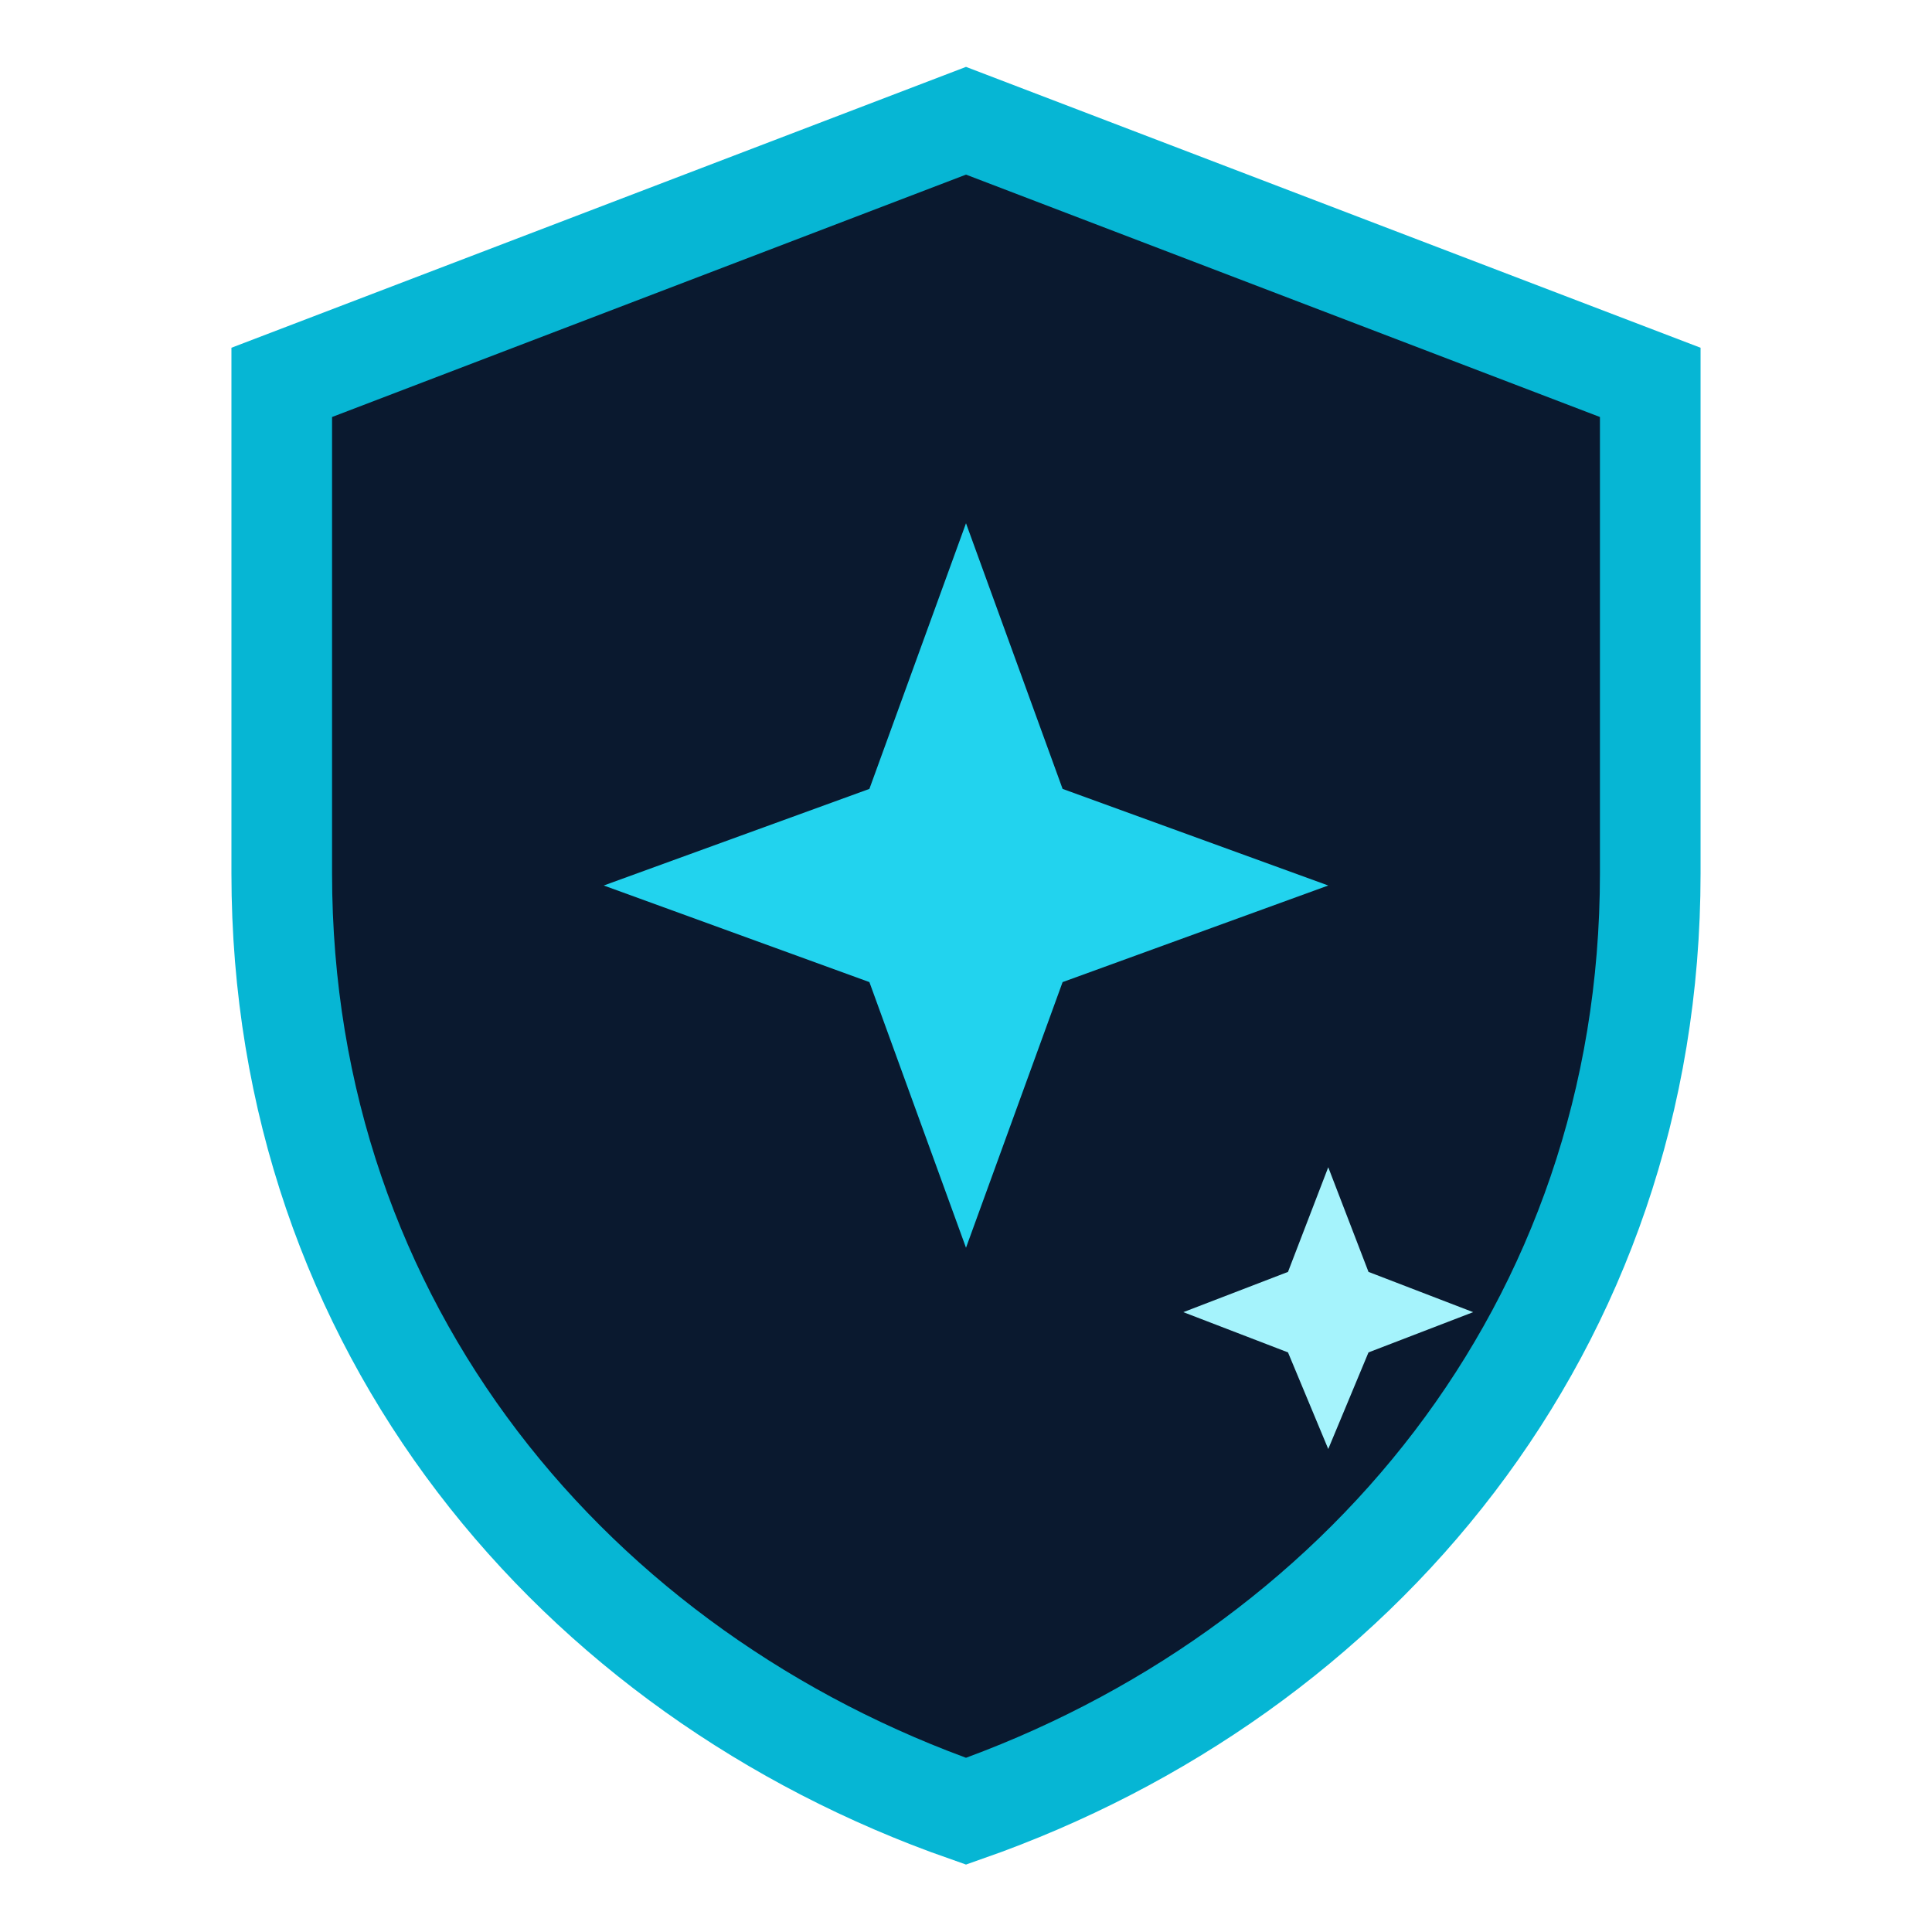
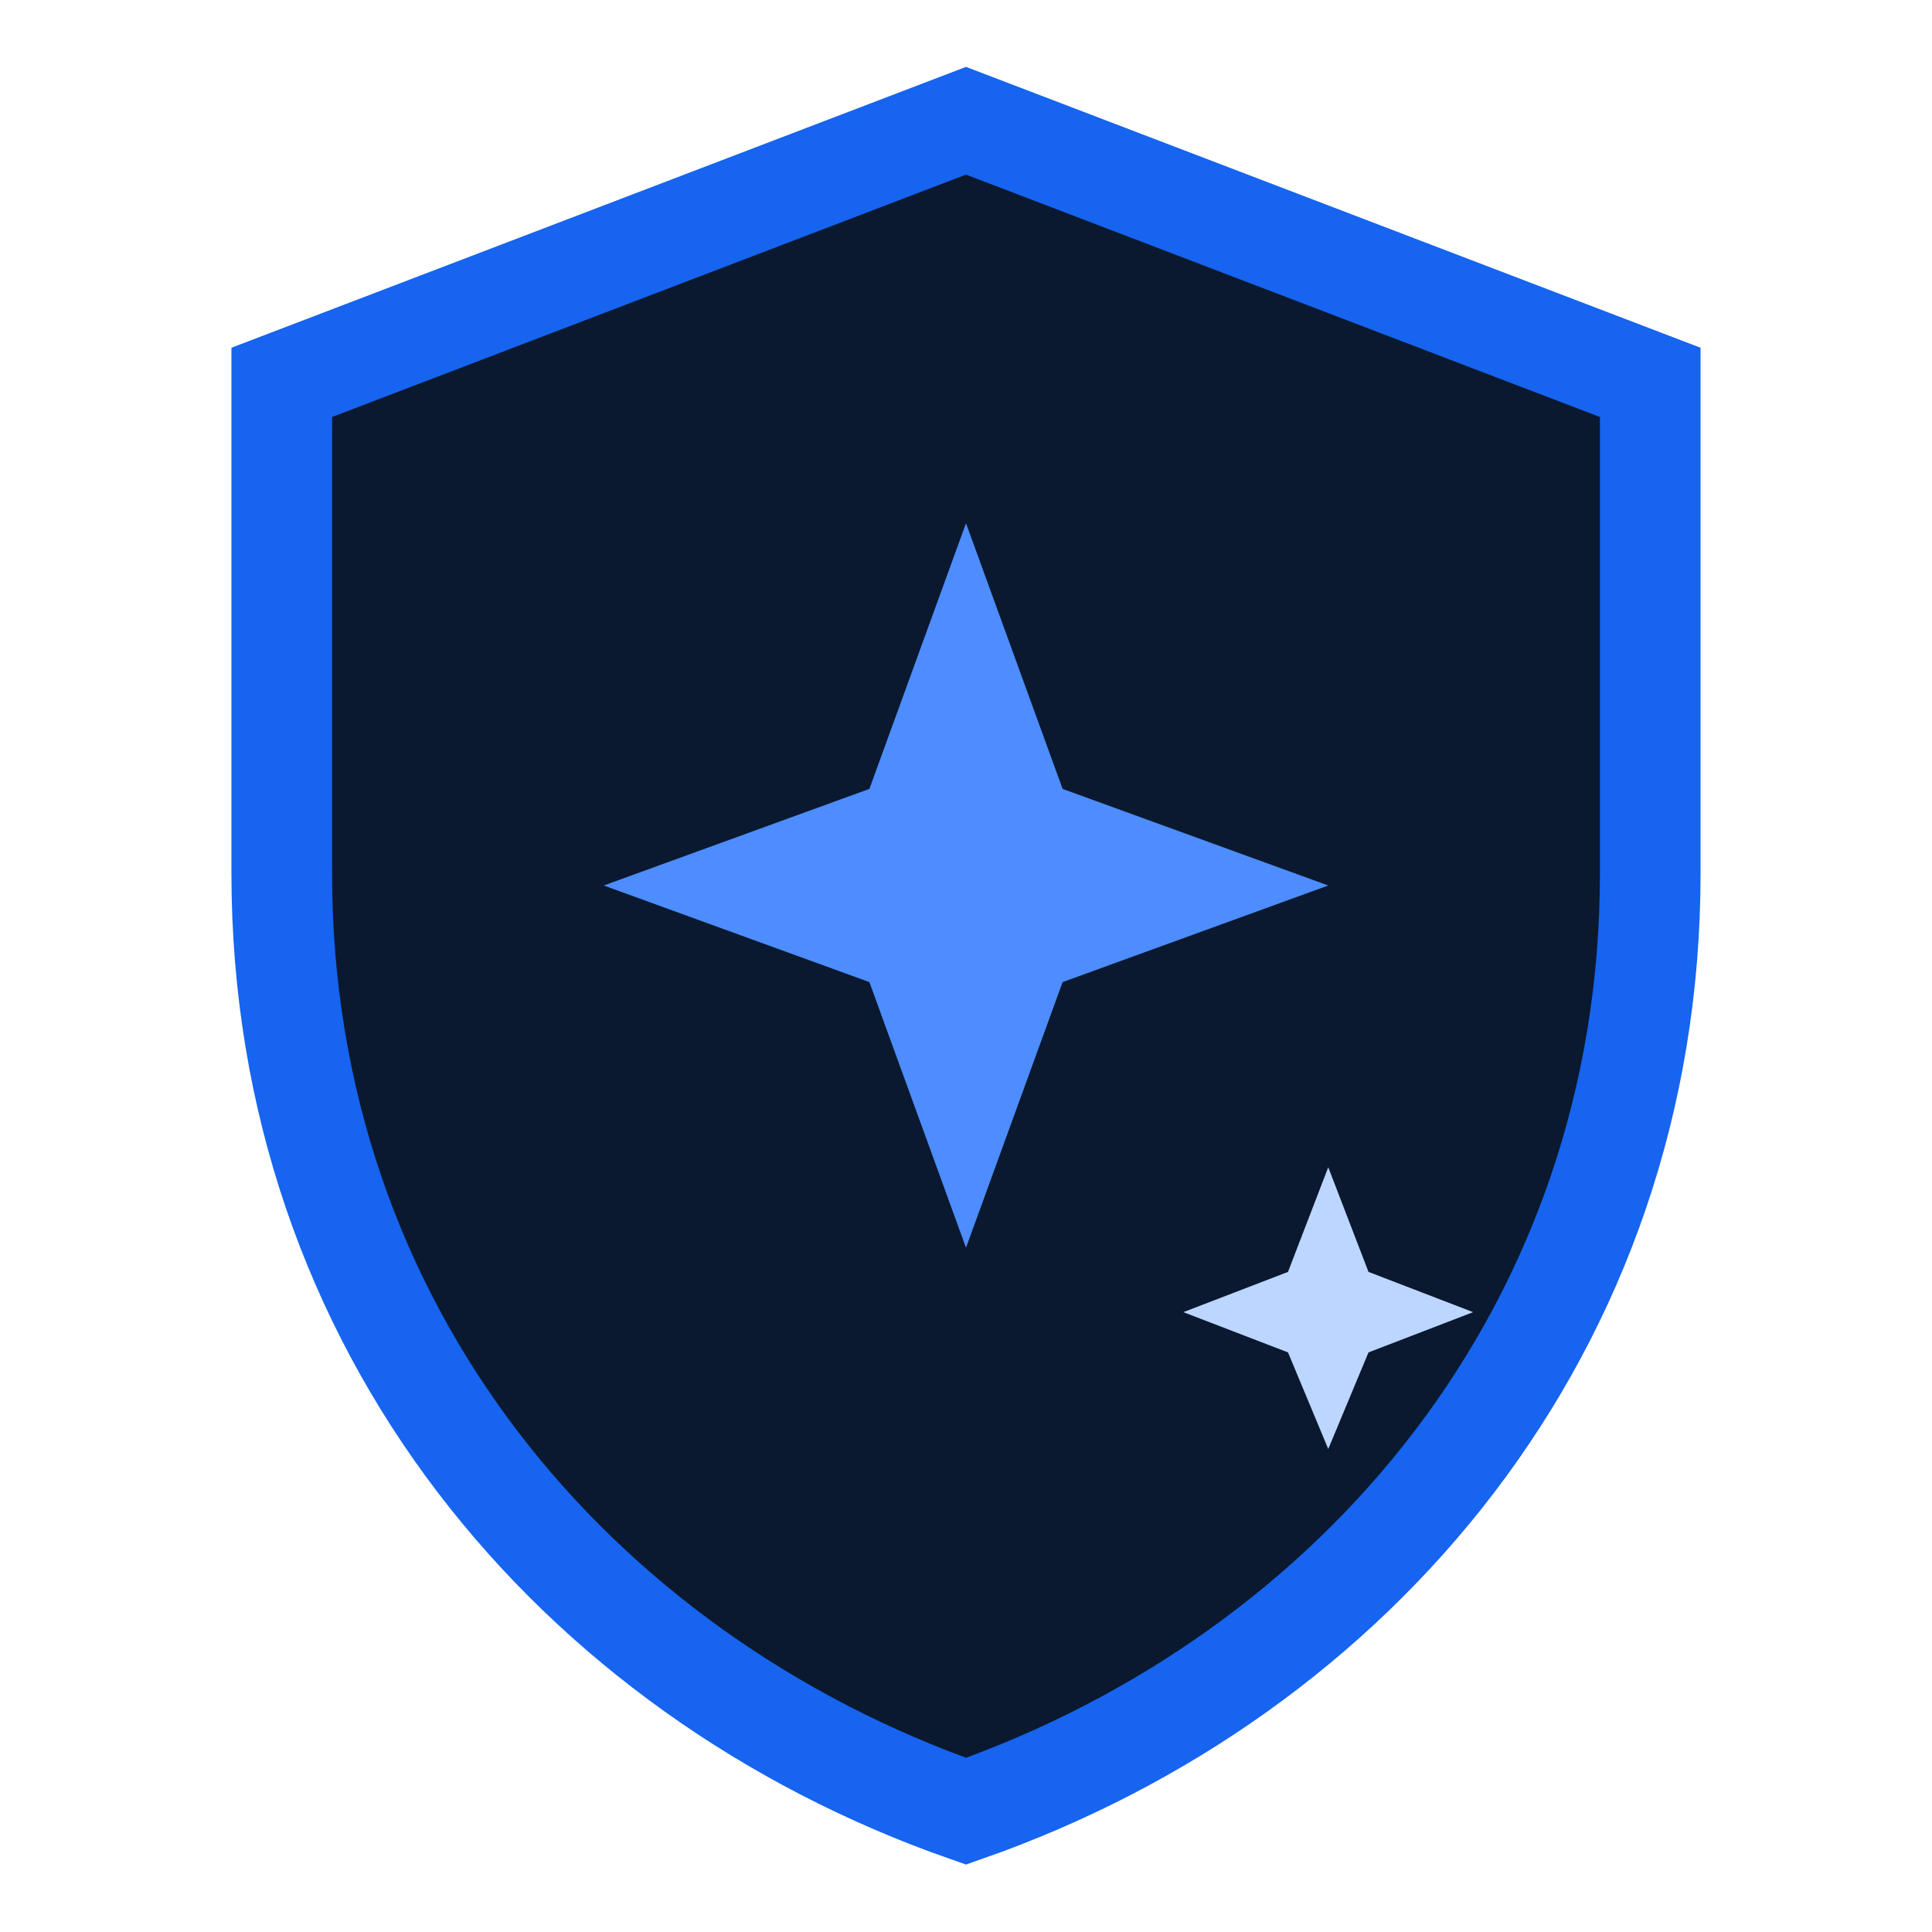
<svg xmlns="http://www.w3.org/2000/svg" viewBox="0 0 48 48">
-   <path d="M24 3 7 9.5v12.2C7 33 14.3 41.6 24 45c9.7-3.4 17-12 17-23.3V9.5z" fill="#0a192f" stroke="#06b6d4" stroke-width="2.5" />
-   <path d="M24 13l2.4 6.6L33 22l-6.6 2.4L24 31l-2.4-6.6L15 22l6.6-2.4z" fill="#22d3ee" />
-   <path d="M33 29l1 2.6 2.6 1-2.6 1L33 36l-1-2.4-2.6-1 2.6-1z" fill="#a5f3fc" />
+   <path d="M24 3 7 9.5v12.2C7 33 14.3 41.6 24 45c9.7-3.4 17-12 17-23.3V9.5z" fill="#0a192f" stroke="#1664f0" stroke-width="2.5" />
+   <path d="M24 13l2.4 6.6L33 22l-6.6 2.4L24 31l-2.4-6.6L15 22l6.6-2.4z" fill="#4d8dff" />
+   <path d="M33 29l1 2.6 2.6 1-2.6 1L33 36l-1-2.4-2.6-1 2.6-1z" fill="#bcd6ff" />
</svg>
